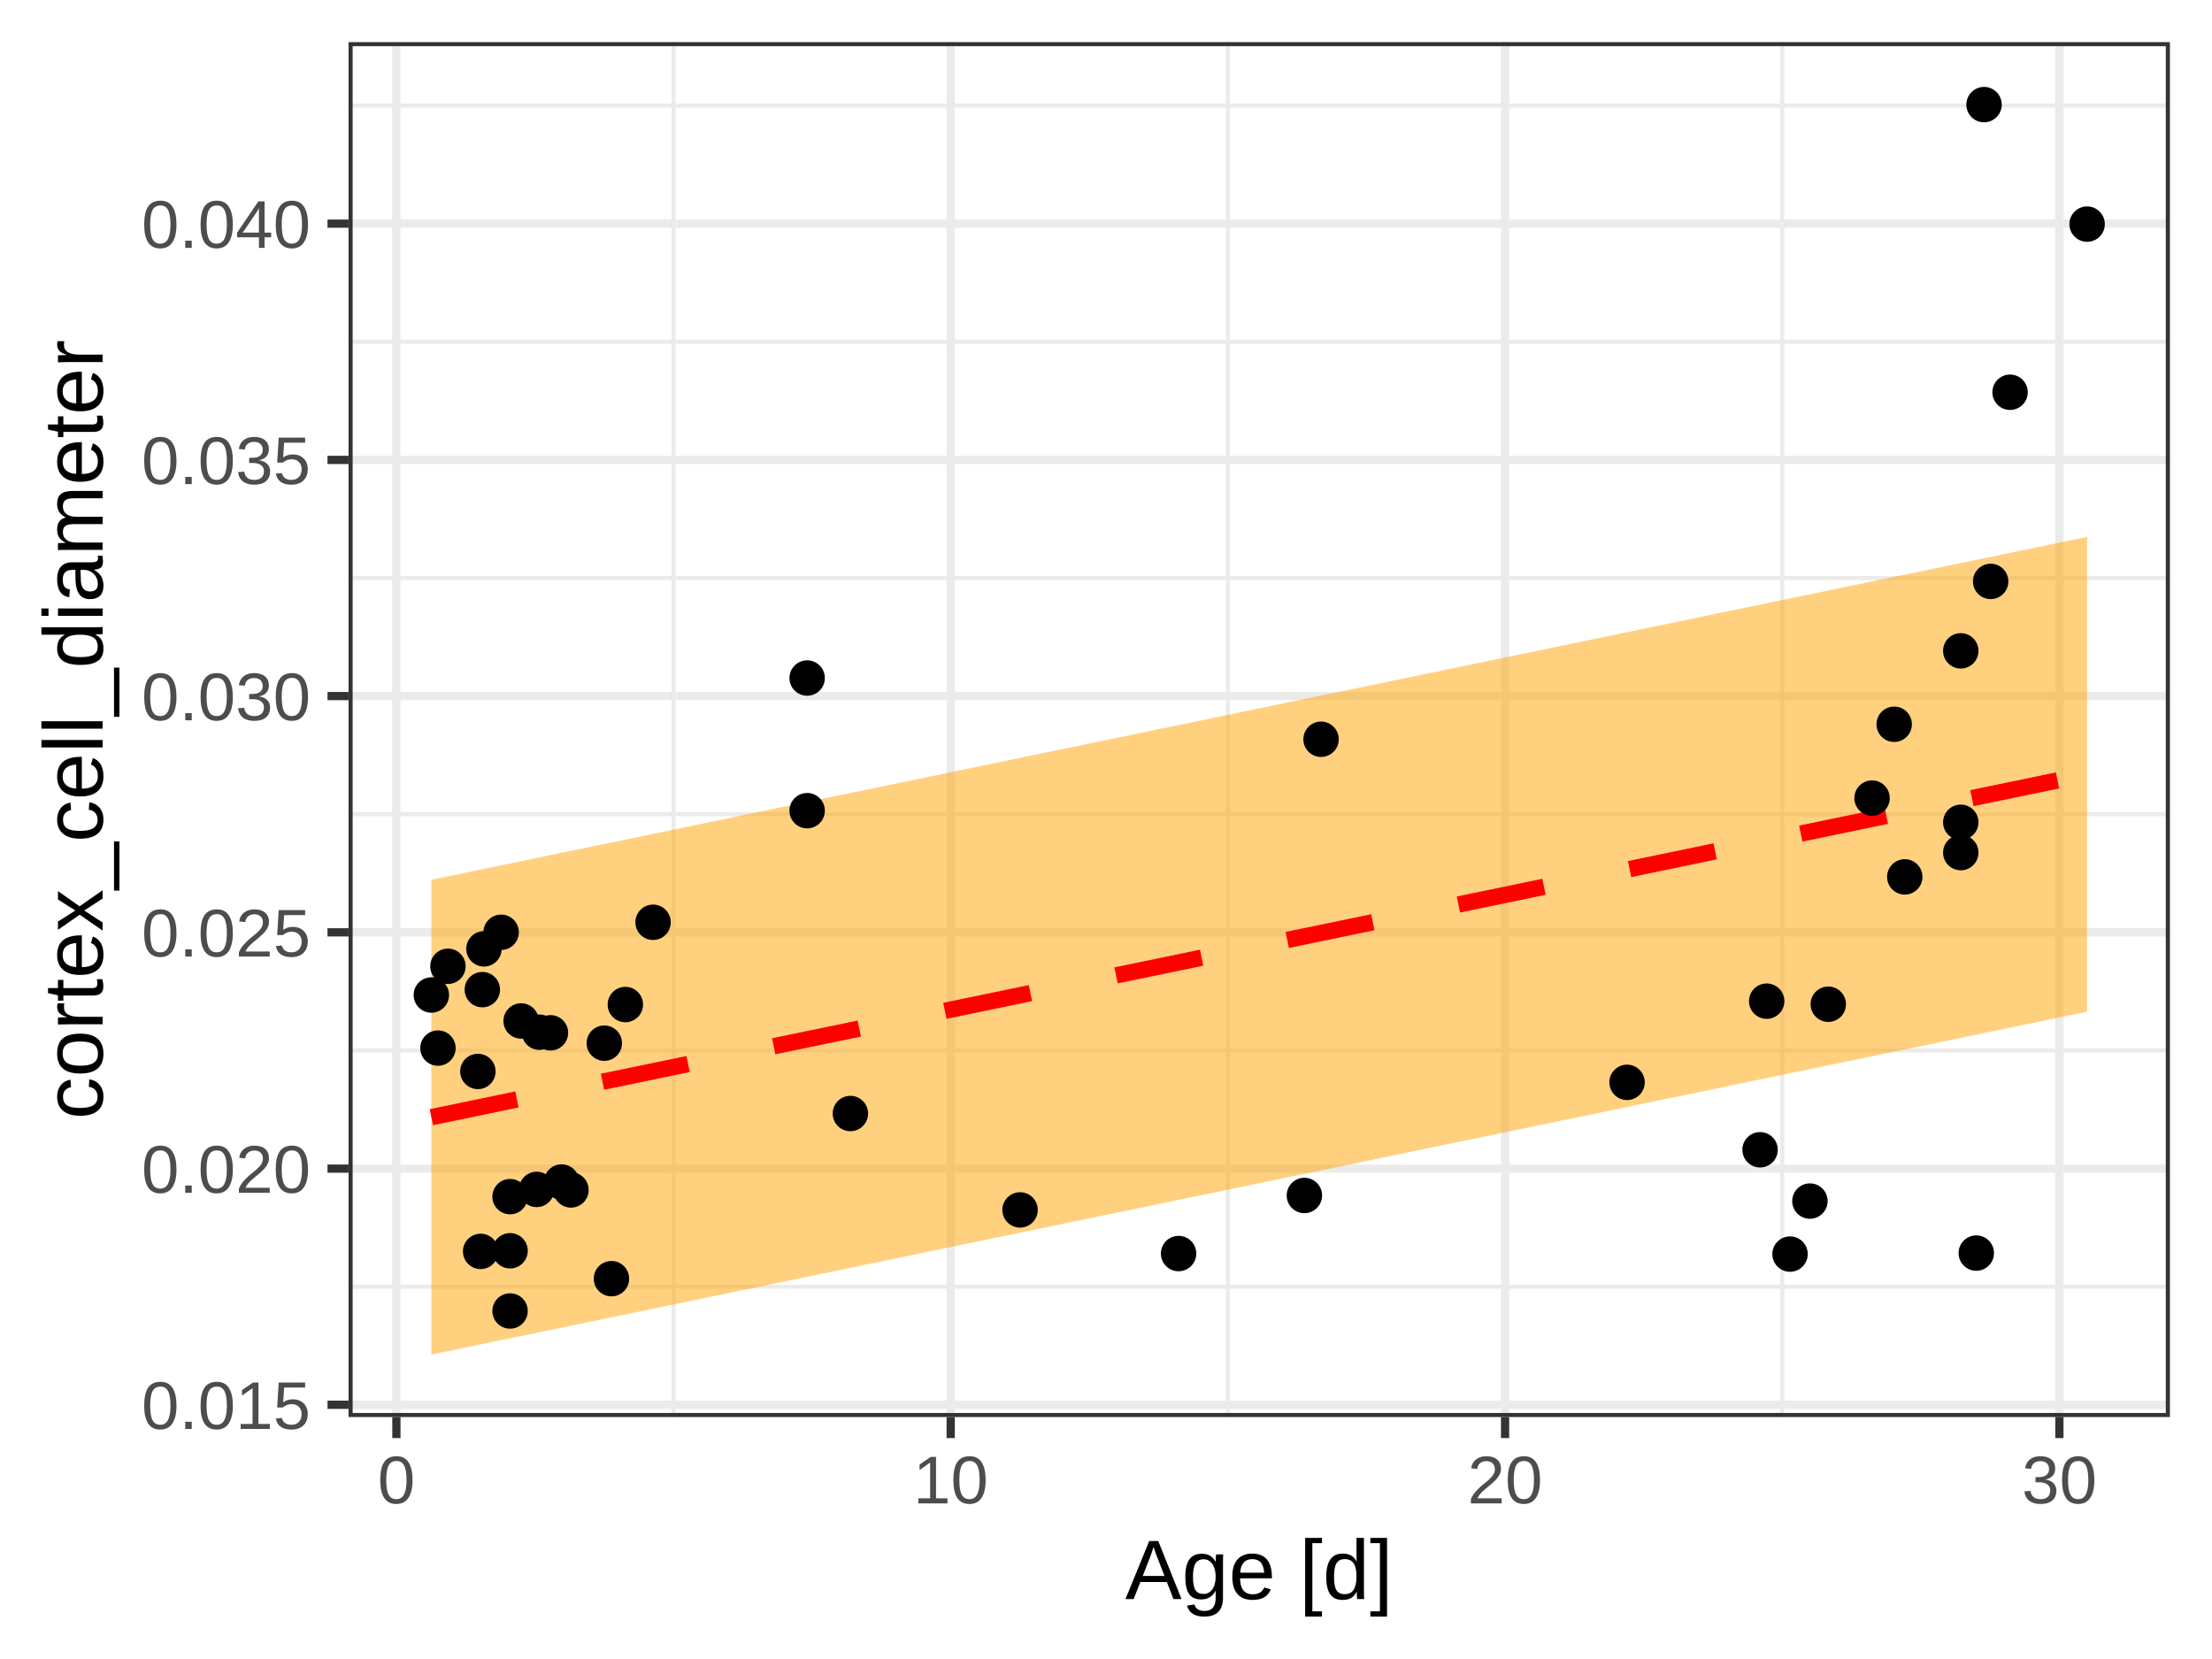
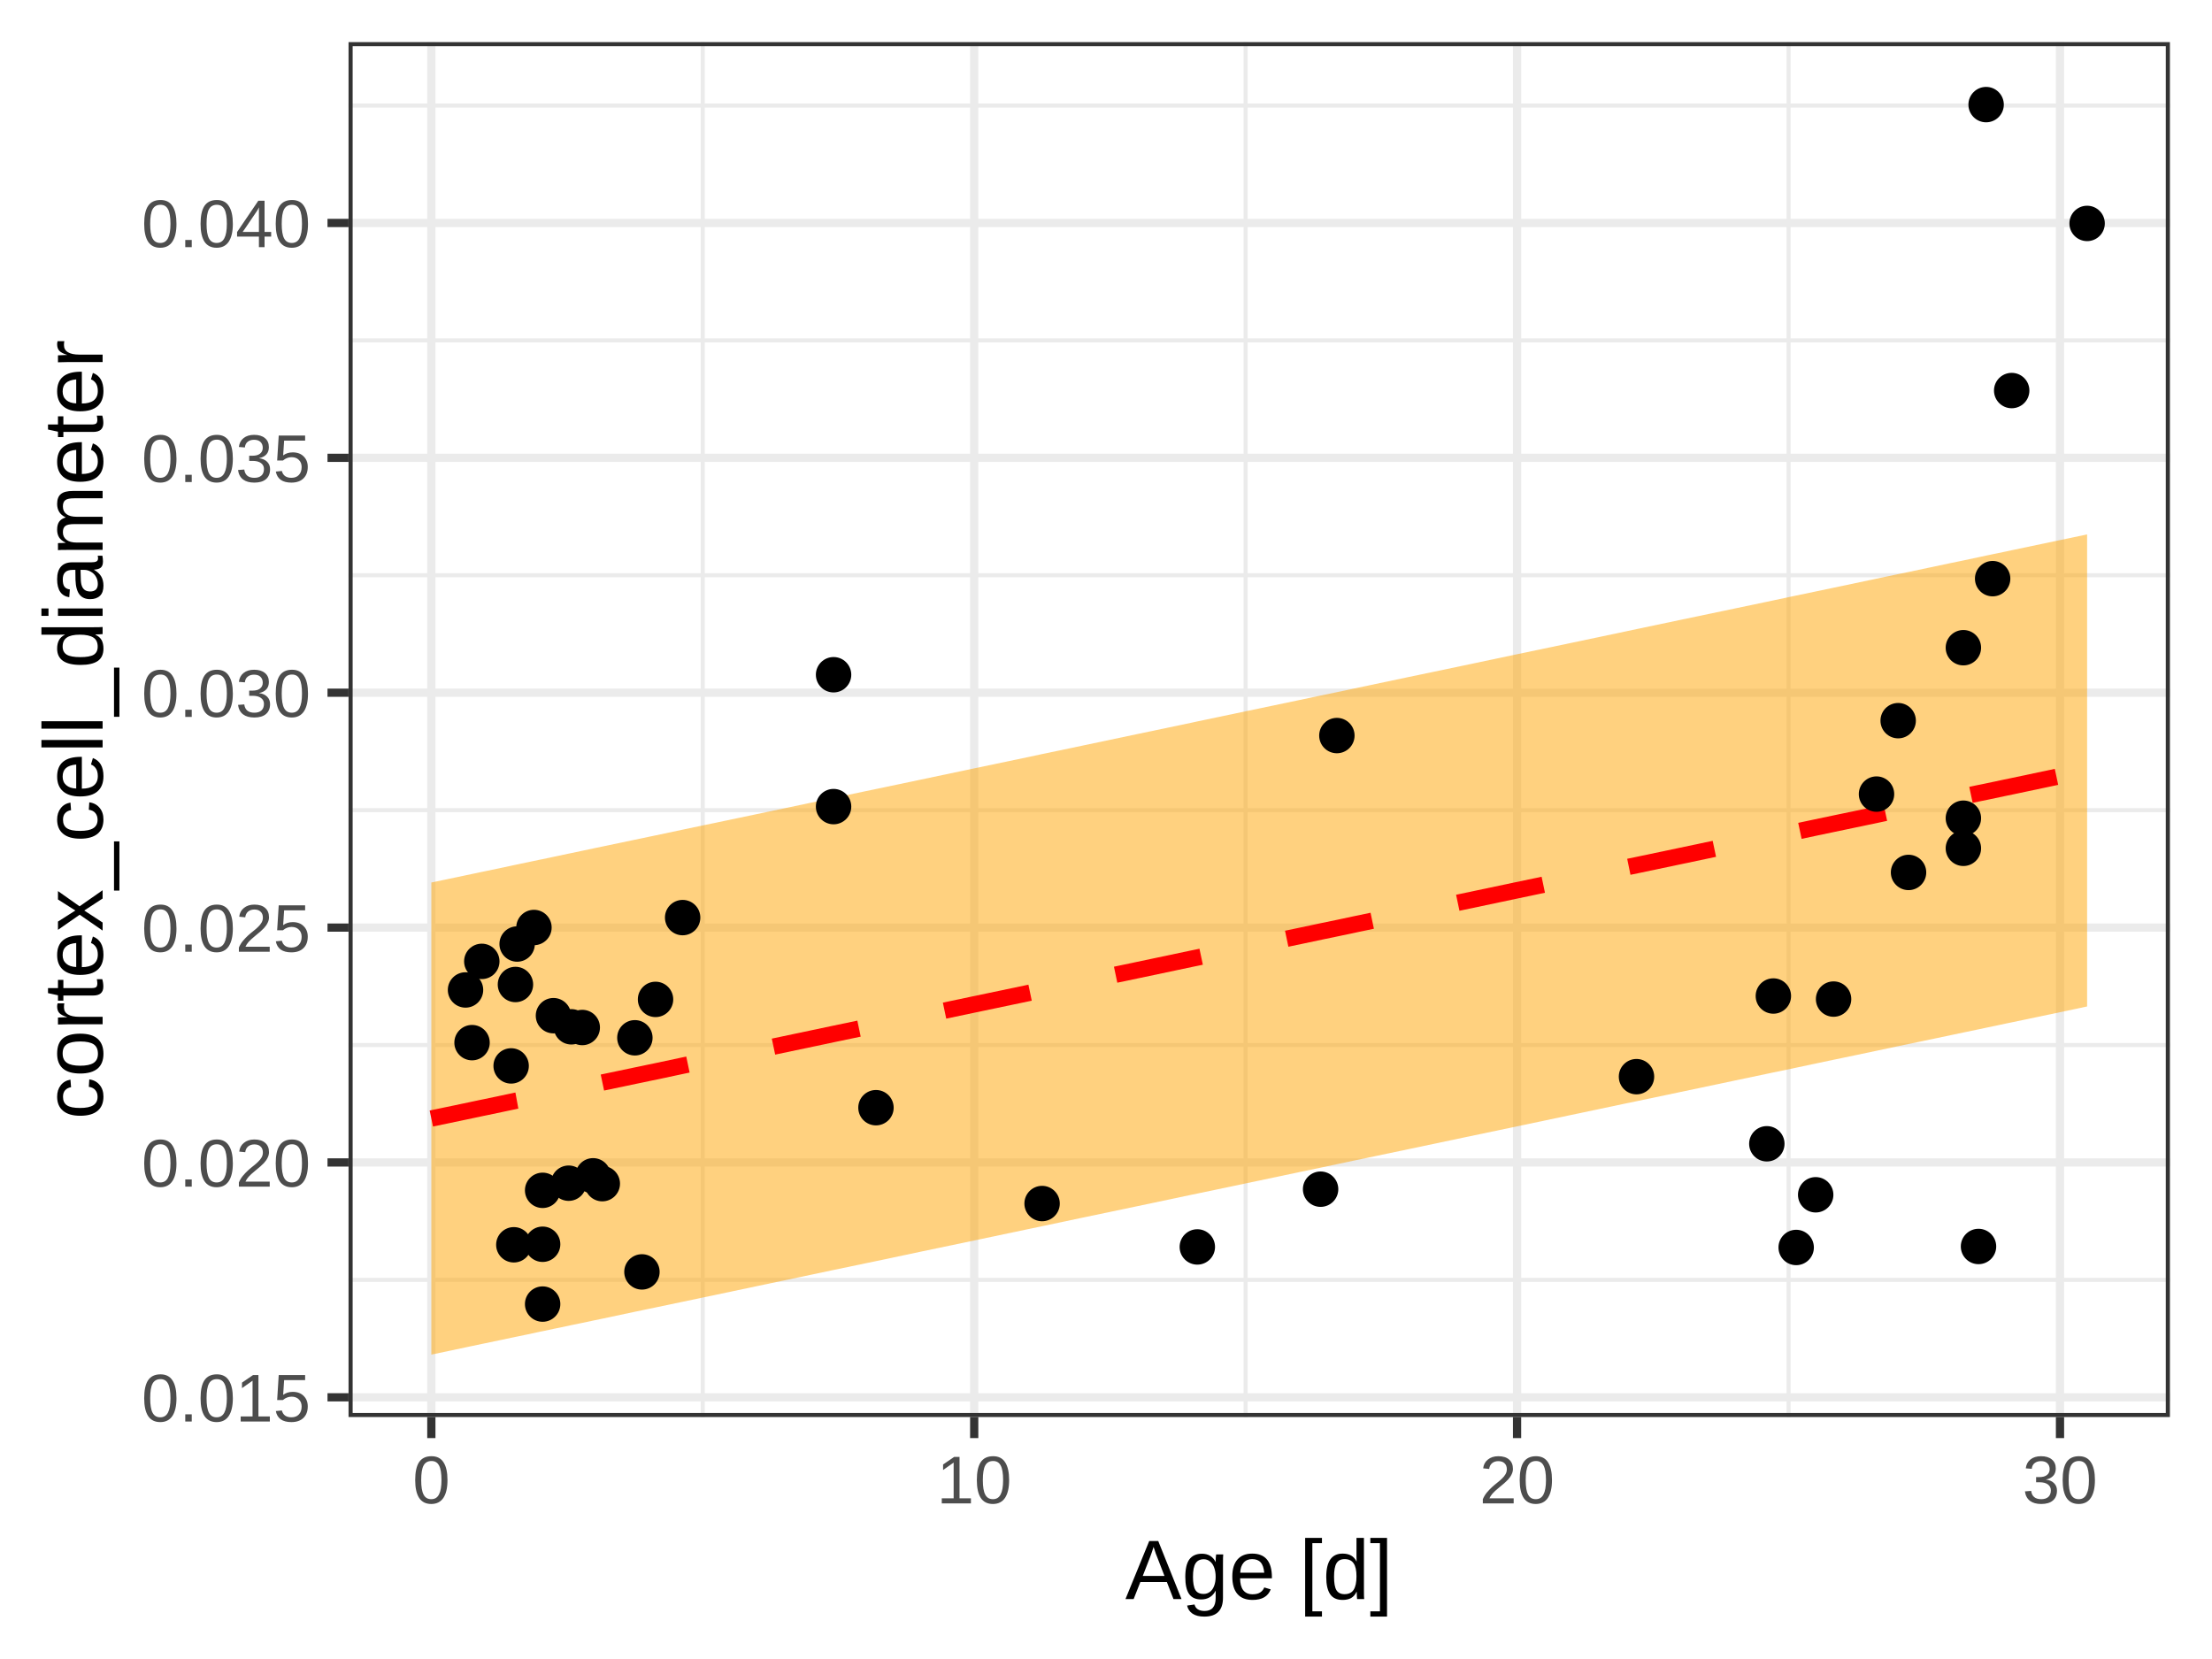
<svg xmlns="http://www.w3.org/2000/svg" class="svglite" width="288.00pt" height="216.00pt" viewBox="0 0 288.00 216.00">
  <defs>
    <style type="text/css">
    .svglite line, .svglite polyline, .svglite polygon, .svglite path, .svglite rect, .svglite circle {
      fill: none;
      stroke: #000000;
      stroke-linecap: round;
      stroke-linejoin: round;
      stroke-miterlimit: 10.00;
    }
    .svglite text {
      white-space: pre;
    }
  </style>
  </defs>
  <rect width="100%" height="100%" style="stroke: none; fill: #FFFFFF;" />
  <defs>
    <clipPath id="cpMC4wMHwyODguMDB8MC4wMHwyMTYuMDA=">
      <rect x="0.00" y="0.00" width="288.00" height="216.00" />
    </clipPath>
  </defs>
  <g clip-path="url(#cpMC4wMHwyODguMDB8MC4wMHwyMTYuMDA=)">
    <rect x="0" y="0.00" width="288.00" height="216.00" style="stroke-width: 1.07; stroke: #FFFFFF; fill: #FFFFFF;" />
  </g>
  <defs>
    <clipPath id="cpNDUuMzh8MjgyLjUyfDUuNDh8MTg0LjUw">
      <rect x="45.38" y="5.48" width="237.14" height="179.02" />
    </clipPath>
  </defs>
  <g clip-path="url(#cpNDUuMzh8MjgyLjUyfDUuNDh8MTg0LjUw)">
    <rect x="45.38" y="5.48" width="237.14" height="179.02" style="stroke-width: 1.07; stroke: none; fill: #FFFFFF;" />
-     <polyline points="45.38,167.53 282.52,167.53 " style="stroke-width: 0.53; stroke: #EBEBEB; stroke-linecap: butt;" />
-     <polyline points="45.38,136.77 282.52,136.77 " style="stroke-width: 0.53; stroke: #EBEBEB; stroke-linecap: butt;" />
-     <polyline points="45.38,106.01 282.52,106.01 " style="stroke-width: 0.53; stroke: #EBEBEB; stroke-linecap: butt;" />
-     <polyline points="45.38,75.26 282.52,75.26 " style="stroke-width: 0.53; stroke: #EBEBEB; stroke-linecap: butt;" />
-     <polyline points="45.38,44.50 282.52,44.50 " style="stroke-width: 0.53; stroke: #EBEBEB; stroke-linecap: butt;" />
+     <polyline points="45.38,166.64 282.52,166.64 " style="stroke-width: 0.53; stroke: #EBEBEB; stroke-linecap: butt;" />
+     <polyline points="45.38,136.06 282.52,136.06 " style="stroke-width: 0.53; stroke: #EBEBEB; stroke-linecap: butt;" />
+     <polyline points="45.38,105.48 282.52,105.48 " style="stroke-width: 0.53; stroke: #EBEBEB; stroke-linecap: butt;" />
+     <polyline points="45.38,74.90 282.52,74.90 " style="stroke-width: 0.53; stroke: #EBEBEB; stroke-linecap: butt;" />
+     <polyline points="45.38,44.32 282.52,44.32 " style="stroke-width: 0.53; stroke: #EBEBEB; stroke-linecap: butt;" />
    <polyline points="45.38,13.74 282.52,13.74 " style="stroke-width: 0.53; stroke: #EBEBEB; stroke-linecap: butt;" />
-     <polyline points="87.70,184.50 87.70,5.48 " style="stroke-width: 0.53; stroke: #EBEBEB; stroke-linecap: butt;" />
-     <polyline points="159.87,184.50 159.87,5.48 " style="stroke-width: 0.53; stroke: #EBEBEB; stroke-linecap: butt;" />
-     <polyline points="232.05,184.50 232.05,5.48 " style="stroke-width: 0.53; stroke: #EBEBEB; stroke-linecap: butt;" />
-     <polyline points="45.38,182.90 282.52,182.90 " style="stroke-width: 1.07; stroke: #EBEBEB; stroke-linecap: butt;" />
-     <polyline points="45.38,152.15 282.52,152.15 " style="stroke-width: 1.07; stroke: #EBEBEB; stroke-linecap: butt;" />
-     <polyline points="45.38,121.39 282.52,121.39 " style="stroke-width: 1.07; stroke: #EBEBEB; stroke-linecap: butt;" />
-     <polyline points="45.38,90.63 282.52,90.63 " style="stroke-width: 1.07; stroke: #EBEBEB; stroke-linecap: butt;" />
-     <polyline points="45.38,59.88 282.52,59.88 " style="stroke-width: 1.07; stroke: #EBEBEB; stroke-linecap: butt;" />
-     <polyline points="45.38,29.12 282.52,29.12 " style="stroke-width: 1.07; stroke: #EBEBEB; stroke-linecap: butt;" />
-     <polyline points="51.61,184.50 51.61,5.48 " style="stroke-width: 1.07; stroke: #EBEBEB; stroke-linecap: butt;" />
-     <polyline points="123.78,184.50 123.78,5.48 " style="stroke-width: 1.07; stroke: #EBEBEB; stroke-linecap: butt;" />
-     <polyline points="195.96,184.50 195.96,5.48 " style="stroke-width: 1.07; stroke: #EBEBEB; stroke-linecap: butt;" />
-     <polyline points="268.13,184.50 268.13,5.48 " style="stroke-width: 1.07; stroke: #EBEBEB; stroke-linecap: butt;" />
-     <polygon points="56.16,114.55 57.02,114.37 58.32,114.10 62.22,113.29 62.58,113.22 62.80,113.17 63.01,113.13 65.25,112.66 66.41,112.42 66.41,112.42 66.41,112.42 67.85,112.13 69.87,111.71 70.23,111.63 71.67,111.33 73.12,111.03 74.34,110.78 78.68,109.88 79.61,109.69 81.42,109.32 85.03,108.57 105.09,104.41 105.09,104.41 110.72,103.25 132.81,98.67 153.45,94.40 169.83,91.01 172.00,90.56 211.84,82.31 229.16,78.72 230.02,78.54 233.06,77.91 235.65,77.38 238.04,76.88 243.74,75.70 246.62,75.10 248.00,74.82 255.29,73.31 255.29,73.31 255.29,73.31 257.31,72.89 258.32,72.68 259.18,72.50 261.71,71.98 271.74,69.90 271.74,131.72 261.71,133.80 259.18,134.32 258.32,134.50 257.31,134.71 255.29,135.13 255.29,135.13 255.29,135.13 248.00,136.64 246.62,136.92 243.74,137.52 238.04,138.70 235.65,139.20 233.06,139.73 230.02,140.36 229.16,140.54 211.84,144.13 172.00,152.38 169.83,152.83 153.45,156.22 132.81,160.49 110.72,165.07 105.09,166.23 105.09,166.23 85.03,170.39 81.42,171.14 79.61,171.51 78.68,171.70 74.34,172.60 73.12,172.85 71.67,173.15 70.23,173.45 69.87,173.53 67.85,173.95 66.41,174.24 66.41,174.24 66.41,174.24 65.25,174.48 63.01,174.95 62.80,174.99 62.58,175.04 62.22,175.11 58.32,175.92 57.02,176.19 56.16,176.37 " style="stroke-width: 0.00; stroke: none; stroke-linecap: butt; fill: #FFA500; fill-opacity: 0.50;" />
-     <polyline points="56.16,114.55 57.02,114.37 58.32,114.10 62.22,113.29 62.58,113.22 62.80,113.17 63.01,113.13 65.25,112.66 66.41,112.42 66.41,112.42 66.41,112.42 67.85,112.13 69.87,111.71 70.23,111.63 71.67,111.33 73.12,111.03 74.34,110.78 78.68,109.88 79.61,109.69 81.42,109.32 85.03,108.57 105.09,104.41 105.09,104.41 110.72,103.25 132.81,98.67 153.45,94.40 169.83,91.01 172.00,90.56 211.84,82.31 229.16,78.72 230.02,78.54 233.06,77.91 235.65,77.38 238.04,76.88 243.74,75.70 246.62,75.10 248.00,74.82 255.29,73.31 255.29,73.31 255.29,73.31 257.31,72.89 258.32,72.68 259.18,72.50 261.71,71.98 271.74,69.90 " style="stroke-width: 1.07; stroke: none; stroke-linecap: butt;" />
-     <polyline points="271.74,131.72 261.71,133.80 259.18,134.32 258.32,134.50 257.31,134.71 255.29,135.13 255.29,135.13 255.29,135.13 248.00,136.64 246.62,136.92 243.74,137.52 238.04,138.70 235.65,139.20 233.06,139.73 230.02,140.36 229.16,140.54 211.84,144.13 172.00,152.38 169.83,152.83 153.45,156.22 132.81,160.49 110.72,165.07 105.09,166.23 105.09,166.23 85.03,170.39 81.42,171.14 79.61,171.51 78.68,171.70 74.34,172.60 73.12,172.85 71.67,173.15 70.23,173.45 69.87,173.53 67.85,173.95 66.41,174.24 66.41,174.24 66.41,174.24 65.25,174.48 63.01,174.95 62.80,174.99 62.58,175.04 62.22,175.11 58.32,175.92 57.02,176.19 56.16,176.37 " style="stroke-width: 1.07; stroke: none; stroke-linecap: butt;" />
-     <polyline points="56.16,145.46 57.02,145.28 58.32,145.01 62.22,144.20 62.58,144.13 62.80,144.08 63.01,144.04 65.25,143.57 66.41,143.33 66.41,143.33 66.41,143.33 67.85,143.04 69.87,142.62 70.23,142.54 71.67,142.24 73.12,141.94 74.34,141.69 78.68,140.79 79.61,140.60 81.42,140.23 85.03,139.48 105.09,135.32 105.09,135.32 110.72,134.16 132.81,129.58 153.45,125.31 169.83,121.92 172.00,121.47 211.84,113.22 229.16,109.63 230.02,109.45 233.06,108.82 235.65,108.29 238.04,107.79 243.74,106.61 246.62,106.01 248.00,105.73 255.29,104.22 255.29,104.22 255.29,104.22 257.31,103.80 258.32,103.59 259.18,103.41 261.71,102.89 271.74,100.81 " style="stroke-width: 2.13; stroke: #FF0000; stroke-dasharray: 11.38,11.38; stroke-linecap: butt;" />
-     <circle cx="66.41" cy="155.80" r="1.95" style="stroke-width: 0.71; fill: #000000;" />
-     <circle cx="66.41" cy="170.69" r="1.95" style="stroke-width: 0.71; fill: #000000;" />
-     <circle cx="66.41" cy="162.85" r="1.95" style="stroke-width: 0.71; fill: #000000;" />
-     <circle cx="56.16" cy="129.55" r="1.95" style="stroke-width: 0.71; fill: #000000;" />
-     <circle cx="65.25" cy="121.38" r="1.95" style="stroke-width: 0.71; fill: #000000;" />
-     <circle cx="74.34" cy="154.93" r="1.95" style="stroke-width: 0.71; fill: #000000;" />
-     <circle cx="110.72" cy="144.98" r="1.95" style="stroke-width: 0.71; fill: #000000;" />
-     <circle cx="169.83" cy="155.65" r="1.95" style="stroke-width: 0.71; fill: #000000;" />
-     <circle cx="73.12" cy="153.90" r="1.95" style="stroke-width: 0.71; fill: #000000;" />
-     <circle cx="153.45" cy="163.21" r="1.95" style="stroke-width: 0.71; fill: #000000;" />
-     <circle cx="238.04" cy="130.75" r="1.95" style="stroke-width: 0.71; fill: #000000;" />
-     <circle cx="255.29" cy="107.06" r="1.95" style="stroke-width: 0.71; fill: #000000;" />
-     <circle cx="255.29" cy="111.01" r="1.95" style="stroke-width: 0.71; fill: #000000;" />
-     <circle cx="255.29" cy="84.74" r="1.95" style="stroke-width: 0.71; fill: #000000;" />
-     <circle cx="63.01" cy="123.54" r="1.95" style="stroke-width: 0.71; fill: #000000;" />
-     <circle cx="58.32" cy="125.81" r="1.95" style="stroke-width: 0.71; fill: #000000;" />
-     <circle cx="71.67" cy="134.47" r="1.95" style="stroke-width: 0.71; fill: #000000;" />
-     <circle cx="85.03" cy="120.08" r="1.95" style="stroke-width: 0.71; fill: #000000;" />
-     <circle cx="105.09" cy="88.28" r="1.95" style="stroke-width: 0.71; fill: #000000;" />
-     <circle cx="105.09" cy="105.55" r="1.95" style="stroke-width: 0.71; fill: #000000;" />
-     <circle cx="172.00" cy="96.25" r="1.95" style="stroke-width: 0.71; fill: #000000;" />
-     <circle cx="57.02" cy="136.46" r="1.95" style="stroke-width: 0.71; fill: #000000;" />
-     <circle cx="67.85" cy="132.93" r="1.95" style="stroke-width: 0.71; fill: #000000;" />
-     <circle cx="78.68" cy="135.82" r="1.95" style="stroke-width: 0.71; fill: #000000;" />
-     <circle cx="132.81" cy="157.53" r="1.95" style="stroke-width: 0.71; fill: #000000;" />
-     <circle cx="235.65" cy="156.38" r="1.95" style="stroke-width: 0.71; fill: #000000;" />
-     <circle cx="257.31" cy="163.15" r="1.95" style="stroke-width: 0.71; fill: #000000;" />
-     <circle cx="271.74" cy="29.18" r="1.95" style="stroke-width: 0.71; fill: #000000;" />
-     <circle cx="62.58" cy="162.93" r="1.95" style="stroke-width: 0.71; fill: #000000;" />
-     <circle cx="69.87" cy="154.86" r="1.95" style="stroke-width: 0.71; fill: #000000;" />
-     <circle cx="79.61" cy="166.48" r="1.95" style="stroke-width: 0.71; fill: #000000;" />
-     <circle cx="229.16" cy="149.70" r="1.95" style="stroke-width: 0.71; fill: #000000;" />
-     <circle cx="243.74" cy="103.91" r="1.95" style="stroke-width: 0.71; fill: #000000;" />
-     <circle cx="258.32" cy="13.62" r="1.95" style="stroke-width: 0.71; fill: #000000;" />
-     <circle cx="62.22" cy="139.50" r="1.95" style="stroke-width: 0.71; fill: #000000;" />
-     <circle cx="211.84" cy="140.92" r="1.95" style="stroke-width: 0.71; fill: #000000;" />
-     <circle cx="230.02" cy="130.35" r="1.95" style="stroke-width: 0.71; fill: #000000;" />
-     <circle cx="246.62" cy="94.30" r="1.95" style="stroke-width: 0.71; fill: #000000;" />
-     <circle cx="261.71" cy="51.07" r="1.95" style="stroke-width: 0.71; fill: #000000;" />
-     <circle cx="62.80" cy="128.85" r="1.95" style="stroke-width: 0.71; fill: #000000;" />
-     <circle cx="70.23" cy="134.39" r="1.95" style="stroke-width: 0.71; fill: #000000;" />
-     <circle cx="81.42" cy="130.79" r="1.95" style="stroke-width: 0.71; fill: #000000;" />
-     <circle cx="233.06" cy="163.28" r="1.95" style="stroke-width: 0.71; fill: #000000;" />
-     <circle cx="248.00" cy="114.17" r="1.95" style="stroke-width: 0.71; fill: #000000;" />
-     <circle cx="259.18" cy="75.70" r="1.95" style="stroke-width: 0.71; fill: #000000;" />
+     <polyline points="91.50,184.50 91.50,5.48 " style="stroke-width: 0.53; stroke: #EBEBEB; stroke-linecap: butt;" />
+     <polyline points="162.18,184.50 162.18,5.48 " style="stroke-width: 0.53; stroke: #EBEBEB; stroke-linecap: butt;" />
+     <polyline points="232.87,184.50 232.87,5.48 " style="stroke-width: 0.53; stroke: #EBEBEB; stroke-linecap: butt;" />
+     <polyline points="45.38,181.93 282.52,181.93 " style="stroke-width: 1.07; stroke: #EBEBEB; stroke-linecap: butt;" />
+     <polyline points="45.38,151.35 282.52,151.35 " style="stroke-width: 1.07; stroke: #EBEBEB; stroke-linecap: butt;" />
+     <polyline points="45.38,120.77 282.52,120.77 " style="stroke-width: 1.07; stroke: #EBEBEB; stroke-linecap: butt;" />
+     <polyline points="45.38,90.19 282.52,90.19 " style="stroke-width: 1.07; stroke: #EBEBEB; stroke-linecap: butt;" />
+     <polyline points="45.38,59.61 282.52,59.61 " style="stroke-width: 1.07; stroke: #EBEBEB; stroke-linecap: butt;" />
+     <polyline points="45.38,29.03 282.52,29.03 " style="stroke-width: 1.07; stroke: #EBEBEB; stroke-linecap: butt;" />
+     <polyline points="56.16,184.50 56.16,5.48 " style="stroke-width: 1.07; stroke: #EBEBEB; stroke-linecap: butt;" />
+     <polyline points="126.84,184.50 126.84,5.48 " style="stroke-width: 1.07; stroke: #EBEBEB; stroke-linecap: butt;" />
+     <polyline points="197.52,184.50 197.52,5.48 " style="stroke-width: 1.07; stroke: #EBEBEB; stroke-linecap: butt;" />
+     <polyline points="268.21,184.50 268.21,5.48 " style="stroke-width: 1.07; stroke: #EBEBEB; stroke-linecap: butt;" />
+     <polygon points="56.16,114.90 60.61,113.97 61.46,113.79 62.73,113.52 63.23,113.42 66.55,112.72 66.90,112.64 67.11,112.60 67.33,112.55 69.52,112.09 70.29,111.93 70.65,111.86 70.65,111.86 70.65,111.86 72.06,111.56 74.04,111.14 74.39,111.07 75.81,110.77 77.22,110.47 77.36,110.44 78.42,110.22 82.66,109.33 83.58,109.14 84.43,108.96 85.35,108.77 88.88,108.02 91.50,107.47 98.57,105.99 105.64,104.50 108.53,103.89 108.53,103.89 112.70,103.01 114.05,102.73 119.77,101.53 126.84,100.04 133.91,98.56 135.68,98.18 140.98,97.07 148.05,95.58 155.11,94.10 155.89,93.93 162.18,92.61 169.25,91.13 171.94,90.56 174.06,90.12 176.32,89.64 183.39,88.15 190.46,86.67 197.52,85.18 204.59,83.70 211.66,82.21 213.07,81.91 218.73,80.72 225.80,79.24 230.04,78.35 230.89,78.17 232.87,77.75 233.86,77.54 236.40,77.01 238.73,76.52 239.93,76.27 244.32,75.34 247.00,74.78 247.14,74.75 248.49,74.47 254.07,73.29 255.63,72.97 255.63,72.97 255.63,72.97 257.60,72.55 258.59,72.34 259.44,72.16 261.14,71.81 261.92,71.64 268.21,70.32 271.74,69.58 271.74,131.04 268.21,131.79 261.92,133.11 261.14,133.27 259.44,133.63 258.59,133.81 257.60,134.02 255.63,134.43 255.63,134.43 255.63,134.43 254.07,134.76 248.49,135.93 247.14,136.21 247.00,136.24 244.32,136.81 239.93,137.73 238.73,137.98 236.40,138.47 233.86,139.01 232.87,139.22 230.89,139.63 230.04,139.81 225.80,140.70 218.73,142.19 213.07,143.38 211.66,143.67 204.59,145.16 197.52,146.65 190.46,148.13 183.39,149.62 176.32,151.10 174.06,151.58 171.94,152.03 169.25,152.59 162.18,154.08 155.89,155.40 155.11,155.56 148.05,157.05 140.98,158.53 135.68,159.65 133.91,160.02 126.84,161.51 119.77,162.99 114.05,164.20 112.70,164.48 108.53,165.35 108.53,165.35 105.64,165.96 98.57,167.45 91.50,168.94 88.88,169.49 85.35,170.23 84.43,170.42 83.58,170.60 82.66,170.79 78.42,171.69 77.36,171.91 77.22,171.94 75.81,172.24 74.39,172.53 74.04,172.61 72.06,173.02 70.65,173.32 70.65,173.32 70.65,173.32 70.29,173.39 69.52,173.56 67.33,174.02 67.11,174.06 66.90,174.11 66.55,174.18 63.23,174.88 62.73,174.98 61.46,175.25 60.61,175.43 56.16,176.37 " style="stroke-width: 0.00; stroke: none; stroke-linecap: butt; fill: #FFA500; fill-opacity: 0.50;" />
+     <polyline points="56.16,114.90 60.61,113.97 61.46,113.79 62.73,113.52 63.23,113.42 66.55,112.72 66.90,112.64 67.11,112.60 67.33,112.55 69.52,112.09 70.29,111.93 70.65,111.86 70.65,111.86 70.65,111.86 72.06,111.56 74.04,111.14 74.39,111.07 75.81,110.77 77.22,110.47 77.36,110.44 78.42,110.22 82.66,109.33 83.58,109.14 84.43,108.96 85.35,108.77 88.88,108.02 91.50,107.47 98.57,105.99 105.64,104.50 108.53,103.89 108.53,103.89 112.70,103.01 114.05,102.73 119.77,101.53 126.84,100.04 133.91,98.56 135.68,98.18 140.98,97.07 148.05,95.58 155.11,94.10 155.89,93.93 162.18,92.61 169.25,91.13 171.94,90.56 174.06,90.12 176.32,89.64 183.39,88.15 190.46,86.67 197.52,85.18 204.59,83.70 211.66,82.21 213.07,81.91 218.73,80.72 225.80,79.24 230.04,78.35 230.89,78.17 232.87,77.75 233.86,77.54 236.40,77.01 238.73,76.52 239.93,76.27 244.32,75.34 247.00,74.78 247.14,74.75 248.49,74.47 254.07,73.29 255.63,72.97 255.63,72.97 255.63,72.97 257.60,72.55 258.59,72.34 259.44,72.16 261.14,71.81 261.92,71.64 268.21,70.32 271.74,69.58 " style="stroke-width: 1.07; stroke: none; stroke-linecap: butt;" />
+     <polyline points="271.74,131.04 268.21,131.79 261.92,133.11 261.14,133.27 259.44,133.63 258.59,133.81 257.60,134.02 255.63,134.43 255.63,134.43 255.63,134.43 254.07,134.76 248.49,135.93 247.14,136.21 247.00,136.24 244.32,136.81 239.93,137.73 238.73,137.98 236.40,138.47 233.86,139.01 232.87,139.22 230.89,139.63 230.04,139.81 225.80,140.70 218.73,142.19 213.07,143.38 211.66,143.67 204.59,145.16 197.52,146.65 190.46,148.13 183.39,149.62 176.32,151.10 174.06,151.58 171.94,152.03 169.25,152.59 162.18,154.08 155.89,155.40 155.11,155.56 148.05,157.05 140.98,158.53 135.68,159.65 133.91,160.02 126.84,161.51 119.77,162.99 114.05,164.20 112.70,164.48 108.53,165.35 108.53,165.35 105.64,165.96 98.57,167.45 91.50,168.94 88.88,169.49 85.35,170.23 84.43,170.42 83.58,170.60 82.66,170.79 78.42,171.69 77.36,171.91 77.22,171.94 75.81,172.24 74.39,172.53 74.04,172.61 72.06,173.02 70.65,173.32 70.65,173.32 70.65,173.32 70.29,173.39 69.52,173.56 67.33,174.02 67.11,174.06 66.90,174.11 66.55,174.18 63.23,174.88 62.73,174.98 61.46,175.25 60.61,175.43 56.16,176.37 " style="stroke-width: 1.07; stroke: none; stroke-linecap: butt;" />
+     <polyline points="56.16,145.63 60.61,144.70 61.46,144.52 62.73,144.25 63.23,144.15 66.55,143.45 66.90,143.38 67.11,143.33 67.33,143.29 69.52,142.83 70.29,142.66 70.65,142.59 70.65,142.59 70.65,142.59 72.06,142.29 74.04,141.87 74.39,141.80 75.81,141.50 77.22,141.21 77.36,141.18 78.42,140.95 82.66,140.06 83.58,139.87 84.43,139.69 85.35,139.50 88.88,138.75 91.50,138.20 98.57,136.72 105.64,135.23 108.53,134.62 108.53,134.62 112.70,133.75 114.05,133.46 119.77,132.26 126.84,130.77 133.91,129.29 135.68,128.92 140.98,127.80 148.05,126.32 155.11,124.83 155.89,124.67 162.18,123.34 169.25,121.86 171.94,121.29 174.06,120.85 176.32,120.37 183.39,118.89 190.46,117.40 197.52,115.91 204.59,114.43 211.66,112.94 213.07,112.65 218.73,111.46 225.80,109.97 230.04,109.08 230.89,108.90 232.87,108.48 233.86,108.28 236.40,107.74 238.73,107.25 239.93,107.00 244.32,106.08 247.00,105.51 247.14,105.48 248.49,105.20 254.07,104.03 255.63,103.70 255.63,103.70 255.63,103.70 257.60,103.28 258.59,103.08 259.44,102.90 261.14,102.54 261.92,102.38 268.21,101.05 271.74,100.31 " style="stroke-width: 2.13; stroke: #FF0000; stroke-dasharray: 11.38,11.38; stroke-linecap: butt;" />
+     <circle cx="70.65" cy="154.98" r="1.95" style="stroke-width: 0.71; fill: #000000;" />
+     <circle cx="70.65" cy="169.79" r="1.95" style="stroke-width: 0.71; fill: #000000;" />
+     <circle cx="70.65" cy="162.00" r="1.95" style="stroke-width: 0.71; fill: #000000;" />
+     <circle cx="60.61" cy="128.89" r="1.95" style="stroke-width: 0.71; fill: #000000;" />
+     <circle cx="69.52" cy="120.76" r="1.95" style="stroke-width: 0.71; fill: #000000;" />
+     <circle cx="78.42" cy="154.11" r="1.95" style="stroke-width: 0.71; fill: #000000;" />
+     <circle cx="114.05" cy="144.22" r="1.95" style="stroke-width: 0.71; fill: #000000;" />
+     <circle cx="171.94" cy="154.83" r="1.95" style="stroke-width: 0.71; fill: #000000;" />
+     <circle cx="77.22" cy="153.09" r="1.95" style="stroke-width: 0.71; fill: #000000;" />
+     <circle cx="155.89" cy="162.35" r="1.95" style="stroke-width: 0.71; fill: #000000;" />
+     <circle cx="238.73" cy="130.08" r="1.95" style="stroke-width: 0.71; fill: #000000;" />
+     <circle cx="255.63" cy="106.53" r="1.95" style="stroke-width: 0.71; fill: #000000;" />
+     <circle cx="255.63" cy="110.45" r="1.95" style="stroke-width: 0.71; fill: #000000;" />
+     <circle cx="255.63" cy="84.33" r="1.95" style="stroke-width: 0.71; fill: #000000;" />
+     <circle cx="67.33" cy="122.91" r="1.95" style="stroke-width: 0.71; fill: #000000;" />
+     <circle cx="62.73" cy="125.17" r="1.95" style="stroke-width: 0.71; fill: #000000;" />
+     <circle cx="75.81" cy="133.78" r="1.95" style="stroke-width: 0.71; fill: #000000;" />
+     <circle cx="88.88" cy="119.47" r="1.95" style="stroke-width: 0.71; fill: #000000;" />
+     <circle cx="108.53" cy="87.85" r="1.95" style="stroke-width: 0.71; fill: #000000;" />
+     <circle cx="108.53" cy="105.02" r="1.95" style="stroke-width: 0.71; fill: #000000;" />
+     <circle cx="174.06" cy="95.77" r="1.95" style="stroke-width: 0.71; fill: #000000;" />
+     <circle cx="61.46" cy="135.75" r="1.95" style="stroke-width: 0.71; fill: #000000;" />
+     <circle cx="72.06" cy="132.24" r="1.95" style="stroke-width: 0.71; fill: #000000;" />
+     <circle cx="82.66" cy="135.12" r="1.95" style="stroke-width: 0.71; fill: #000000;" />
+     <circle cx="135.68" cy="156.70" r="1.95" style="stroke-width: 0.71; fill: #000000;" />
+     <circle cx="236.40" cy="155.56" r="1.95" style="stroke-width: 0.71; fill: #000000;" />
+     <circle cx="257.60" cy="162.29" r="1.95" style="stroke-width: 0.71; fill: #000000;" />
+     <circle cx="271.74" cy="29.09" r="1.95" style="stroke-width: 0.71; fill: #000000;" />
+     <circle cx="66.90" cy="162.07" r="1.95" style="stroke-width: 0.71; fill: #000000;" />
+     <circle cx="74.04" cy="154.05" r="1.95" style="stroke-width: 0.71; fill: #000000;" />
+     <circle cx="83.58" cy="165.60" r="1.95" style="stroke-width: 0.71; fill: #000000;" />
+     <circle cx="230.04" cy="148.92" r="1.95" style="stroke-width: 0.71; fill: #000000;" />
+     <circle cx="244.32" cy="103.39" r="1.95" style="stroke-width: 0.71; fill: #000000;" />
+     <circle cx="258.59" cy="13.62" r="1.95" style="stroke-width: 0.71; fill: #000000;" />
+     <circle cx="66.55" cy="138.78" r="1.95" style="stroke-width: 0.71; fill: #000000;" />
+     <circle cx="213.07" cy="140.18" r="1.95" style="stroke-width: 0.71; fill: #000000;" />
+     <circle cx="230.89" cy="129.68" r="1.95" style="stroke-width: 0.71; fill: #000000;" />
+     <circle cx="247.14" cy="93.83" r="1.95" style="stroke-width: 0.71; fill: #000000;" />
+     <circle cx="261.92" cy="50.85" r="1.95" style="stroke-width: 0.71; fill: #000000;" />
+     <circle cx="67.11" cy="128.18" r="1.95" style="stroke-width: 0.71; fill: #000000;" />
+     <circle cx="74.39" cy="133.69" r="1.95" style="stroke-width: 0.71; fill: #000000;" />
+     <circle cx="85.35" cy="130.12" r="1.95" style="stroke-width: 0.71; fill: #000000;" />
+     <circle cx="233.86" cy="162.42" r="1.95" style="stroke-width: 0.71; fill: #000000;" />
+     <circle cx="248.49" cy="113.59" r="1.95" style="stroke-width: 0.71; fill: #000000;" />
+     <circle cx="259.44" cy="75.34" r="1.95" style="stroke-width: 0.71; fill: #000000;" />
    <rect x="45.38" y="5.48" width="237.14" height="179.02" style="stroke-width: 1.07; stroke: #333333;" />
  </g>
  <g clip-path="url(#cpMC4wMHwyODguMDB8MC4wMHwyMTYuMDA=)">
-     <text x="40.45" y="186.05" text-anchor="end" style="font-size: 8.80px;fill: #4D4D4D; font-family: &quot;Arial&quot;;" textLength="22.03px" lengthAdjust="spacingAndGlyphs">0.015</text>
-     <text x="40.45" y="155.30" text-anchor="end" style="font-size: 8.80px;fill: #4D4D4D; font-family: &quot;Arial&quot;;" textLength="22.03px" lengthAdjust="spacingAndGlyphs">0.020</text>
-     <text x="40.45" y="124.54" text-anchor="end" style="font-size: 8.80px;fill: #4D4D4D; font-family: &quot;Arial&quot;;" textLength="22.03px" lengthAdjust="spacingAndGlyphs">0.025</text>
-     <text x="40.45" y="93.78" text-anchor="end" style="font-size: 8.80px;fill: #4D4D4D; font-family: &quot;Arial&quot;;" textLength="22.03px" lengthAdjust="spacingAndGlyphs">0.030</text>
-     <text x="40.45" y="63.03" text-anchor="end" style="font-size: 8.80px;fill: #4D4D4D; font-family: &quot;Arial&quot;;" textLength="22.03px" lengthAdjust="spacingAndGlyphs">0.035</text>
-     <text x="40.45" y="32.27" text-anchor="end" style="font-size: 8.80px;fill: #4D4D4D; font-family: &quot;Arial&quot;;" textLength="22.03px" lengthAdjust="spacingAndGlyphs">0.040</text>
-     <polyline points="42.64,182.90 45.38,182.90 " style="stroke-width: 1.07; stroke: #333333; stroke-linecap: butt;" />
-     <polyline points="42.64,152.15 45.38,152.15 " style="stroke-width: 1.07; stroke: #333333; stroke-linecap: butt;" />
-     <polyline points="42.64,121.39 45.38,121.39 " style="stroke-width: 1.07; stroke: #333333; stroke-linecap: butt;" />
-     <polyline points="42.64,90.63 45.38,90.63 " style="stroke-width: 1.07; stroke: #333333; stroke-linecap: butt;" />
-     <polyline points="42.64,59.88 45.38,59.88 " style="stroke-width: 1.07; stroke: #333333; stroke-linecap: butt;" />
-     <polyline points="42.64,29.12 45.38,29.12 " style="stroke-width: 1.07; stroke: #333333; stroke-linecap: butt;" />
-     <polyline points="51.61,187.24 51.61,184.50 " style="stroke-width: 1.07; stroke: #333333; stroke-linecap: butt;" />
-     <polyline points="123.78,187.24 123.78,184.50 " style="stroke-width: 1.07; stroke: #333333; stroke-linecap: butt;" />
-     <polyline points="195.96,187.24 195.96,184.50 " style="stroke-width: 1.07; stroke: #333333; stroke-linecap: butt;" />
-     <polyline points="268.13,187.24 268.13,184.50 " style="stroke-width: 1.07; stroke: #333333; stroke-linecap: butt;" />
-     <text x="51.61" y="195.74" text-anchor="middle" style="font-size: 8.80px;fill: #4D4D4D; font-family: &quot;Arial&quot;;" textLength="4.90px" lengthAdjust="spacingAndGlyphs">0</text>
-     <text x="123.78" y="195.74" text-anchor="middle" style="font-size: 8.80px;fill: #4D4D4D; font-family: &quot;Arial&quot;;" textLength="9.79px" lengthAdjust="spacingAndGlyphs">10</text>
-     <text x="195.96" y="195.74" text-anchor="middle" style="font-size: 8.80px;fill: #4D4D4D; font-family: &quot;Arial&quot;;" textLength="9.79px" lengthAdjust="spacingAndGlyphs">20</text>
-     <text x="268.13" y="195.74" text-anchor="middle" style="font-size: 8.80px;fill: #4D4D4D; font-family: &quot;Arial&quot;;" textLength="9.79px" lengthAdjust="spacingAndGlyphs">30</text>
+     <text x="40.45" y="185.08" text-anchor="end" style="font-size: 8.80px;fill: #4D4D4D; font-family: &quot;Arial&quot;;" textLength="22.03px" lengthAdjust="spacingAndGlyphs">0.015</text>
+     <text x="40.45" y="154.50" text-anchor="end" style="font-size: 8.80px;fill: #4D4D4D; font-family: &quot;Arial&quot;;" textLength="22.03px" lengthAdjust="spacingAndGlyphs">0.020</text>
+     <text x="40.45" y="123.92" text-anchor="end" style="font-size: 8.80px;fill: #4D4D4D; font-family: &quot;Arial&quot;;" textLength="22.03px" lengthAdjust="spacingAndGlyphs">0.025</text>
+     <text x="40.45" y="93.34" text-anchor="end" style="font-size: 8.80px;fill: #4D4D4D; font-family: &quot;Arial&quot;;" textLength="22.03px" lengthAdjust="spacingAndGlyphs">0.030</text>
+     <text x="40.45" y="62.76" text-anchor="end" style="font-size: 8.80px;fill: #4D4D4D; font-family: &quot;Arial&quot;;" textLength="22.03px" lengthAdjust="spacingAndGlyphs">0.035</text>
+     <text x="40.45" y="32.18" text-anchor="end" style="font-size: 8.80px;fill: #4D4D4D; font-family: &quot;Arial&quot;;" textLength="22.03px" lengthAdjust="spacingAndGlyphs">0.040</text>
+     <polyline points="42.64,181.93 45.38,181.93 " style="stroke-width: 1.07; stroke: #333333; stroke-linecap: butt;" />
+     <polyline points="42.64,151.35 45.38,151.35 " style="stroke-width: 1.07; stroke: #333333; stroke-linecap: butt;" />
+     <polyline points="42.64,120.77 45.38,120.77 " style="stroke-width: 1.07; stroke: #333333; stroke-linecap: butt;" />
+     <polyline points="42.64,90.19 45.38,90.19 " style="stroke-width: 1.07; stroke: #333333; stroke-linecap: butt;" />
+     <polyline points="42.64,59.61 45.38,59.61 " style="stroke-width: 1.07; stroke: #333333; stroke-linecap: butt;" />
+     <polyline points="42.64,29.03 45.38,29.03 " style="stroke-width: 1.07; stroke: #333333; stroke-linecap: butt;" />
+     <polyline points="56.16,187.24 56.16,184.50 " style="stroke-width: 1.07; stroke: #333333; stroke-linecap: butt;" />
+     <polyline points="126.84,187.24 126.84,184.50 " style="stroke-width: 1.07; stroke: #333333; stroke-linecap: butt;" />
+     <polyline points="197.52,187.24 197.52,184.50 " style="stroke-width: 1.07; stroke: #333333; stroke-linecap: butt;" />
+     <polyline points="268.21,187.24 268.21,184.50 " style="stroke-width: 1.07; stroke: #333333; stroke-linecap: butt;" />
+     <text x="56.16" y="195.74" text-anchor="middle" style="font-size: 8.80px;fill: #4D4D4D; font-family: &quot;Arial&quot;;" textLength="4.90px" lengthAdjust="spacingAndGlyphs">0</text>
+     <text x="126.84" y="195.74" text-anchor="middle" style="font-size: 8.80px;fill: #4D4D4D; font-family: &quot;Arial&quot;;" textLength="9.79px" lengthAdjust="spacingAndGlyphs">10</text>
+     <text x="197.52" y="195.74" text-anchor="middle" style="font-size: 8.80px;fill: #4D4D4D; font-family: &quot;Arial&quot;;" textLength="9.79px" lengthAdjust="spacingAndGlyphs">20</text>
+     <text x="268.21" y="195.74" text-anchor="middle" style="font-size: 8.80px;fill: #4D4D4D; font-family: &quot;Arial&quot;;" textLength="9.79px" lengthAdjust="spacingAndGlyphs">30</text>
    <text x="163.95" y="208.20" text-anchor="middle" style="font-size: 11.00px; font-family: &quot;Arial&quot;;" textLength="34.88px" lengthAdjust="spacingAndGlyphs">Age [d]</text>
    <text transform="translate(13.36,94.99) rotate(-90)" text-anchor="middle" style="font-size: 11.00px; font-family: &quot;Arial&quot;;" textLength="101.52px" lengthAdjust="spacingAndGlyphs">cortex_cell_diameter</text>
  </g>
</svg>
